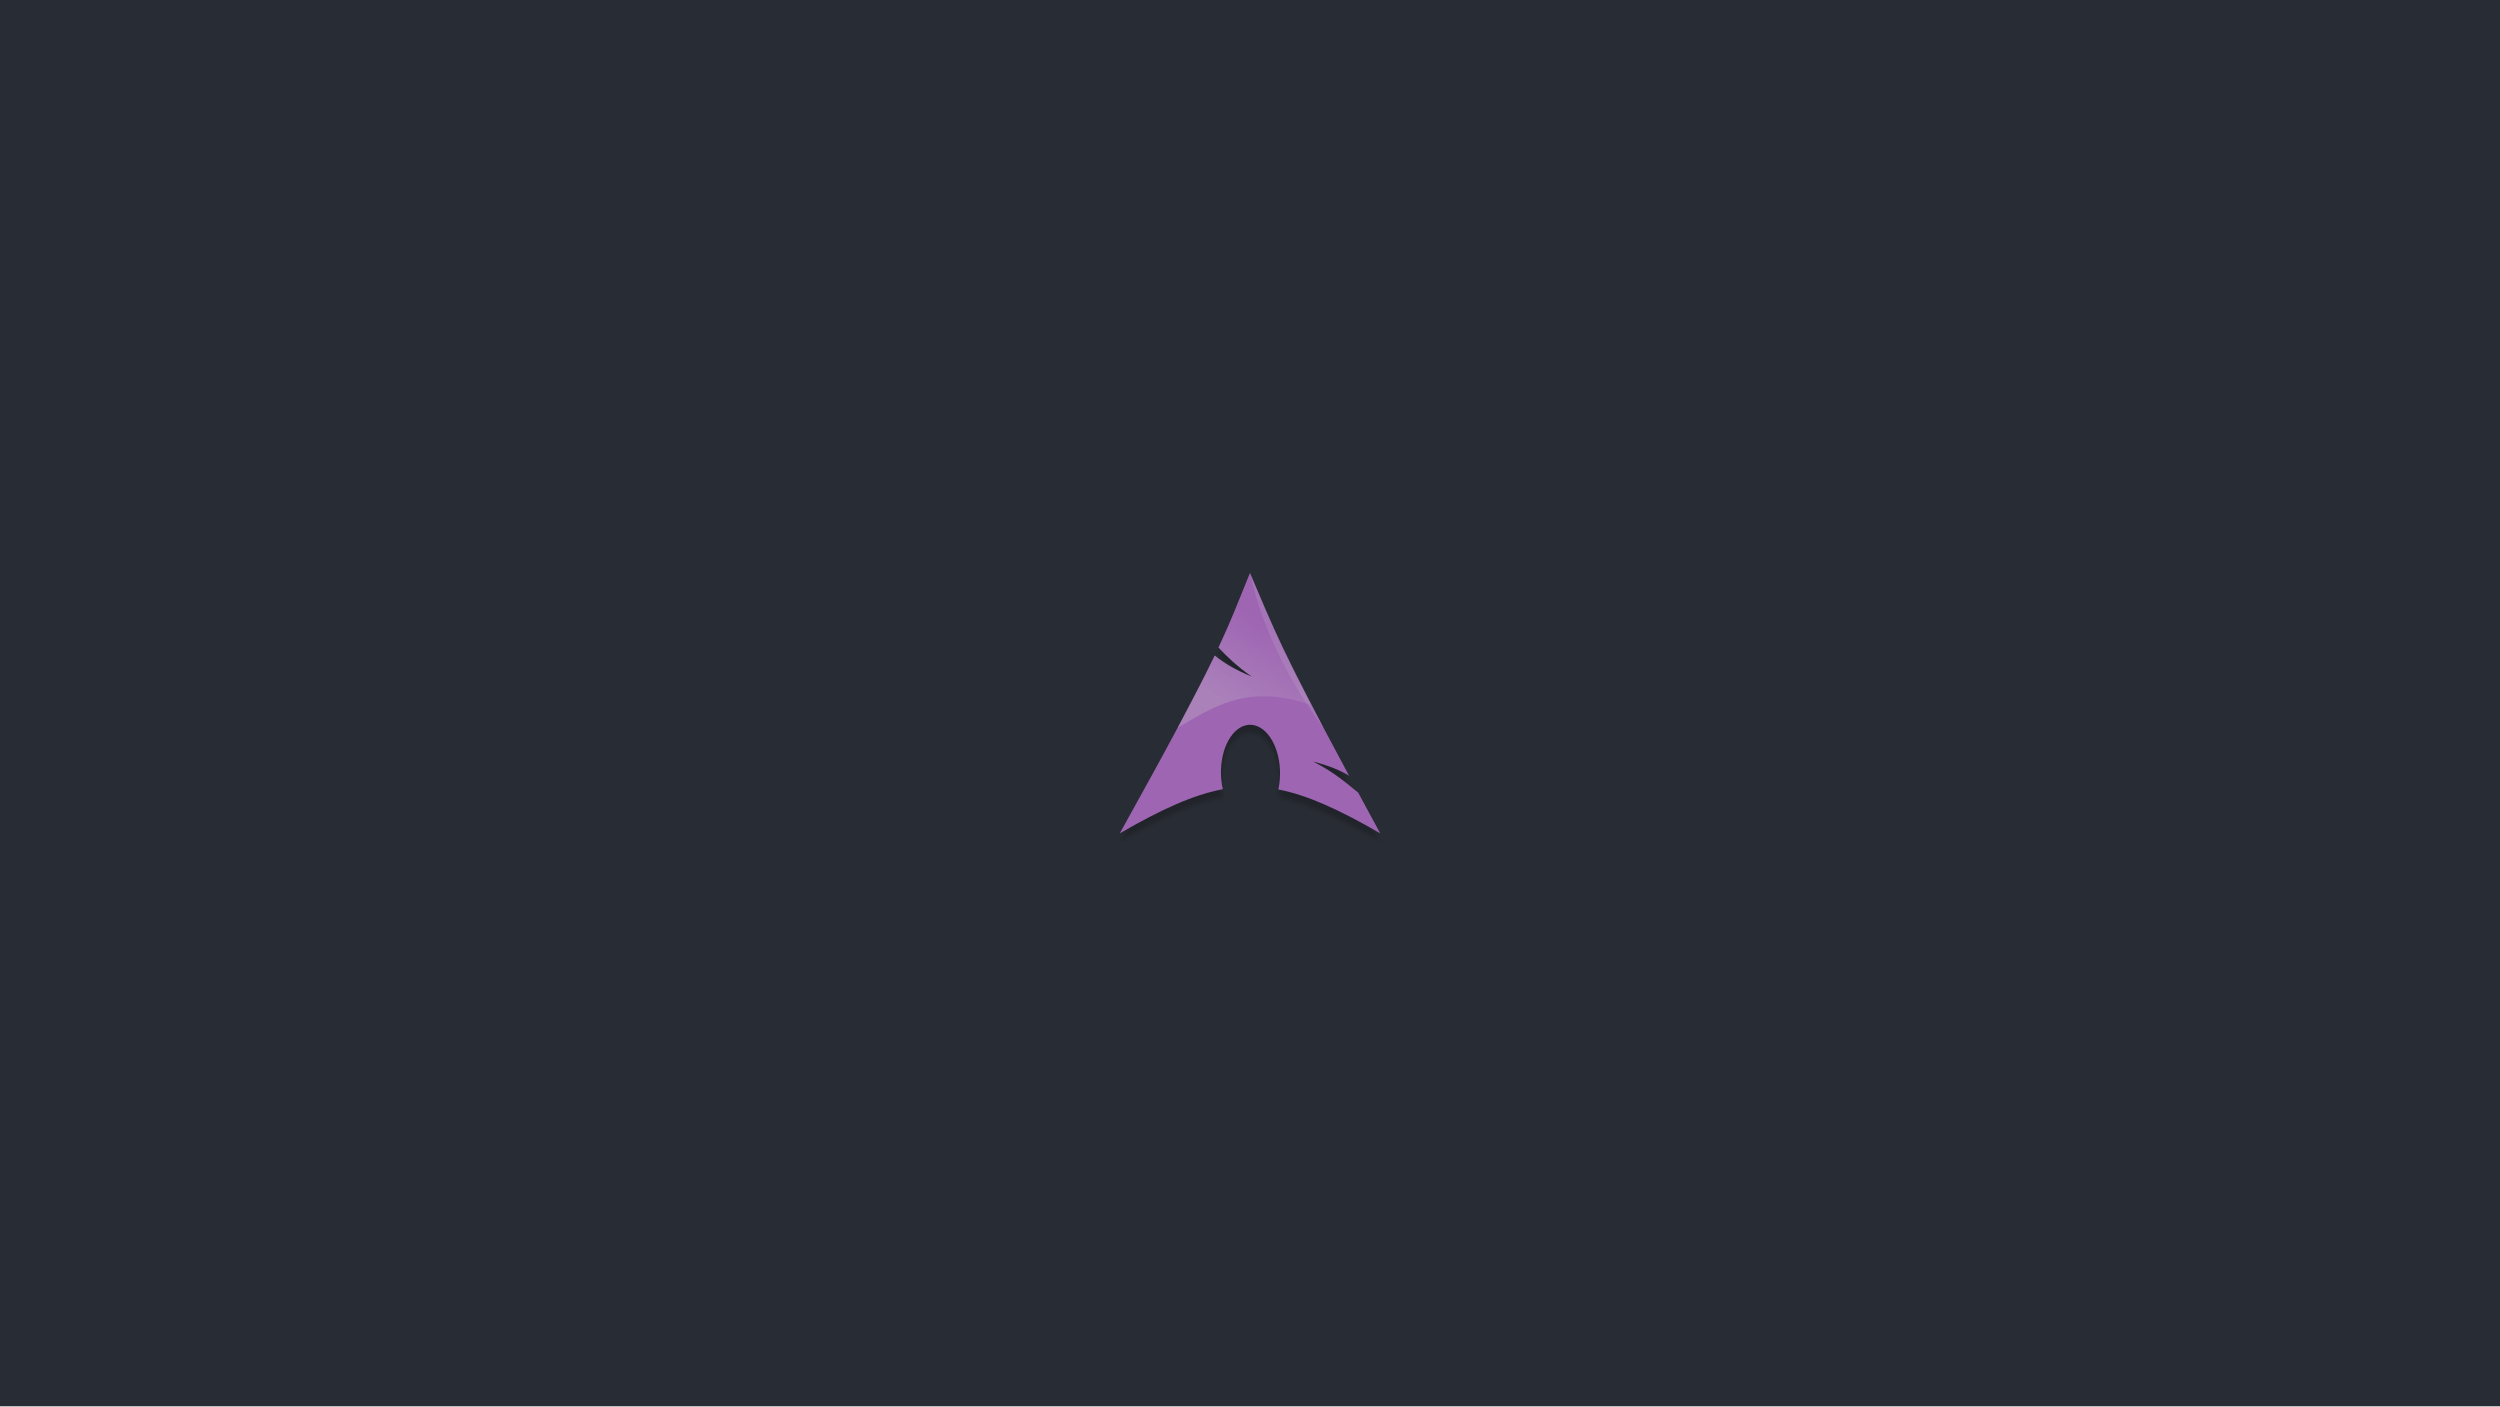
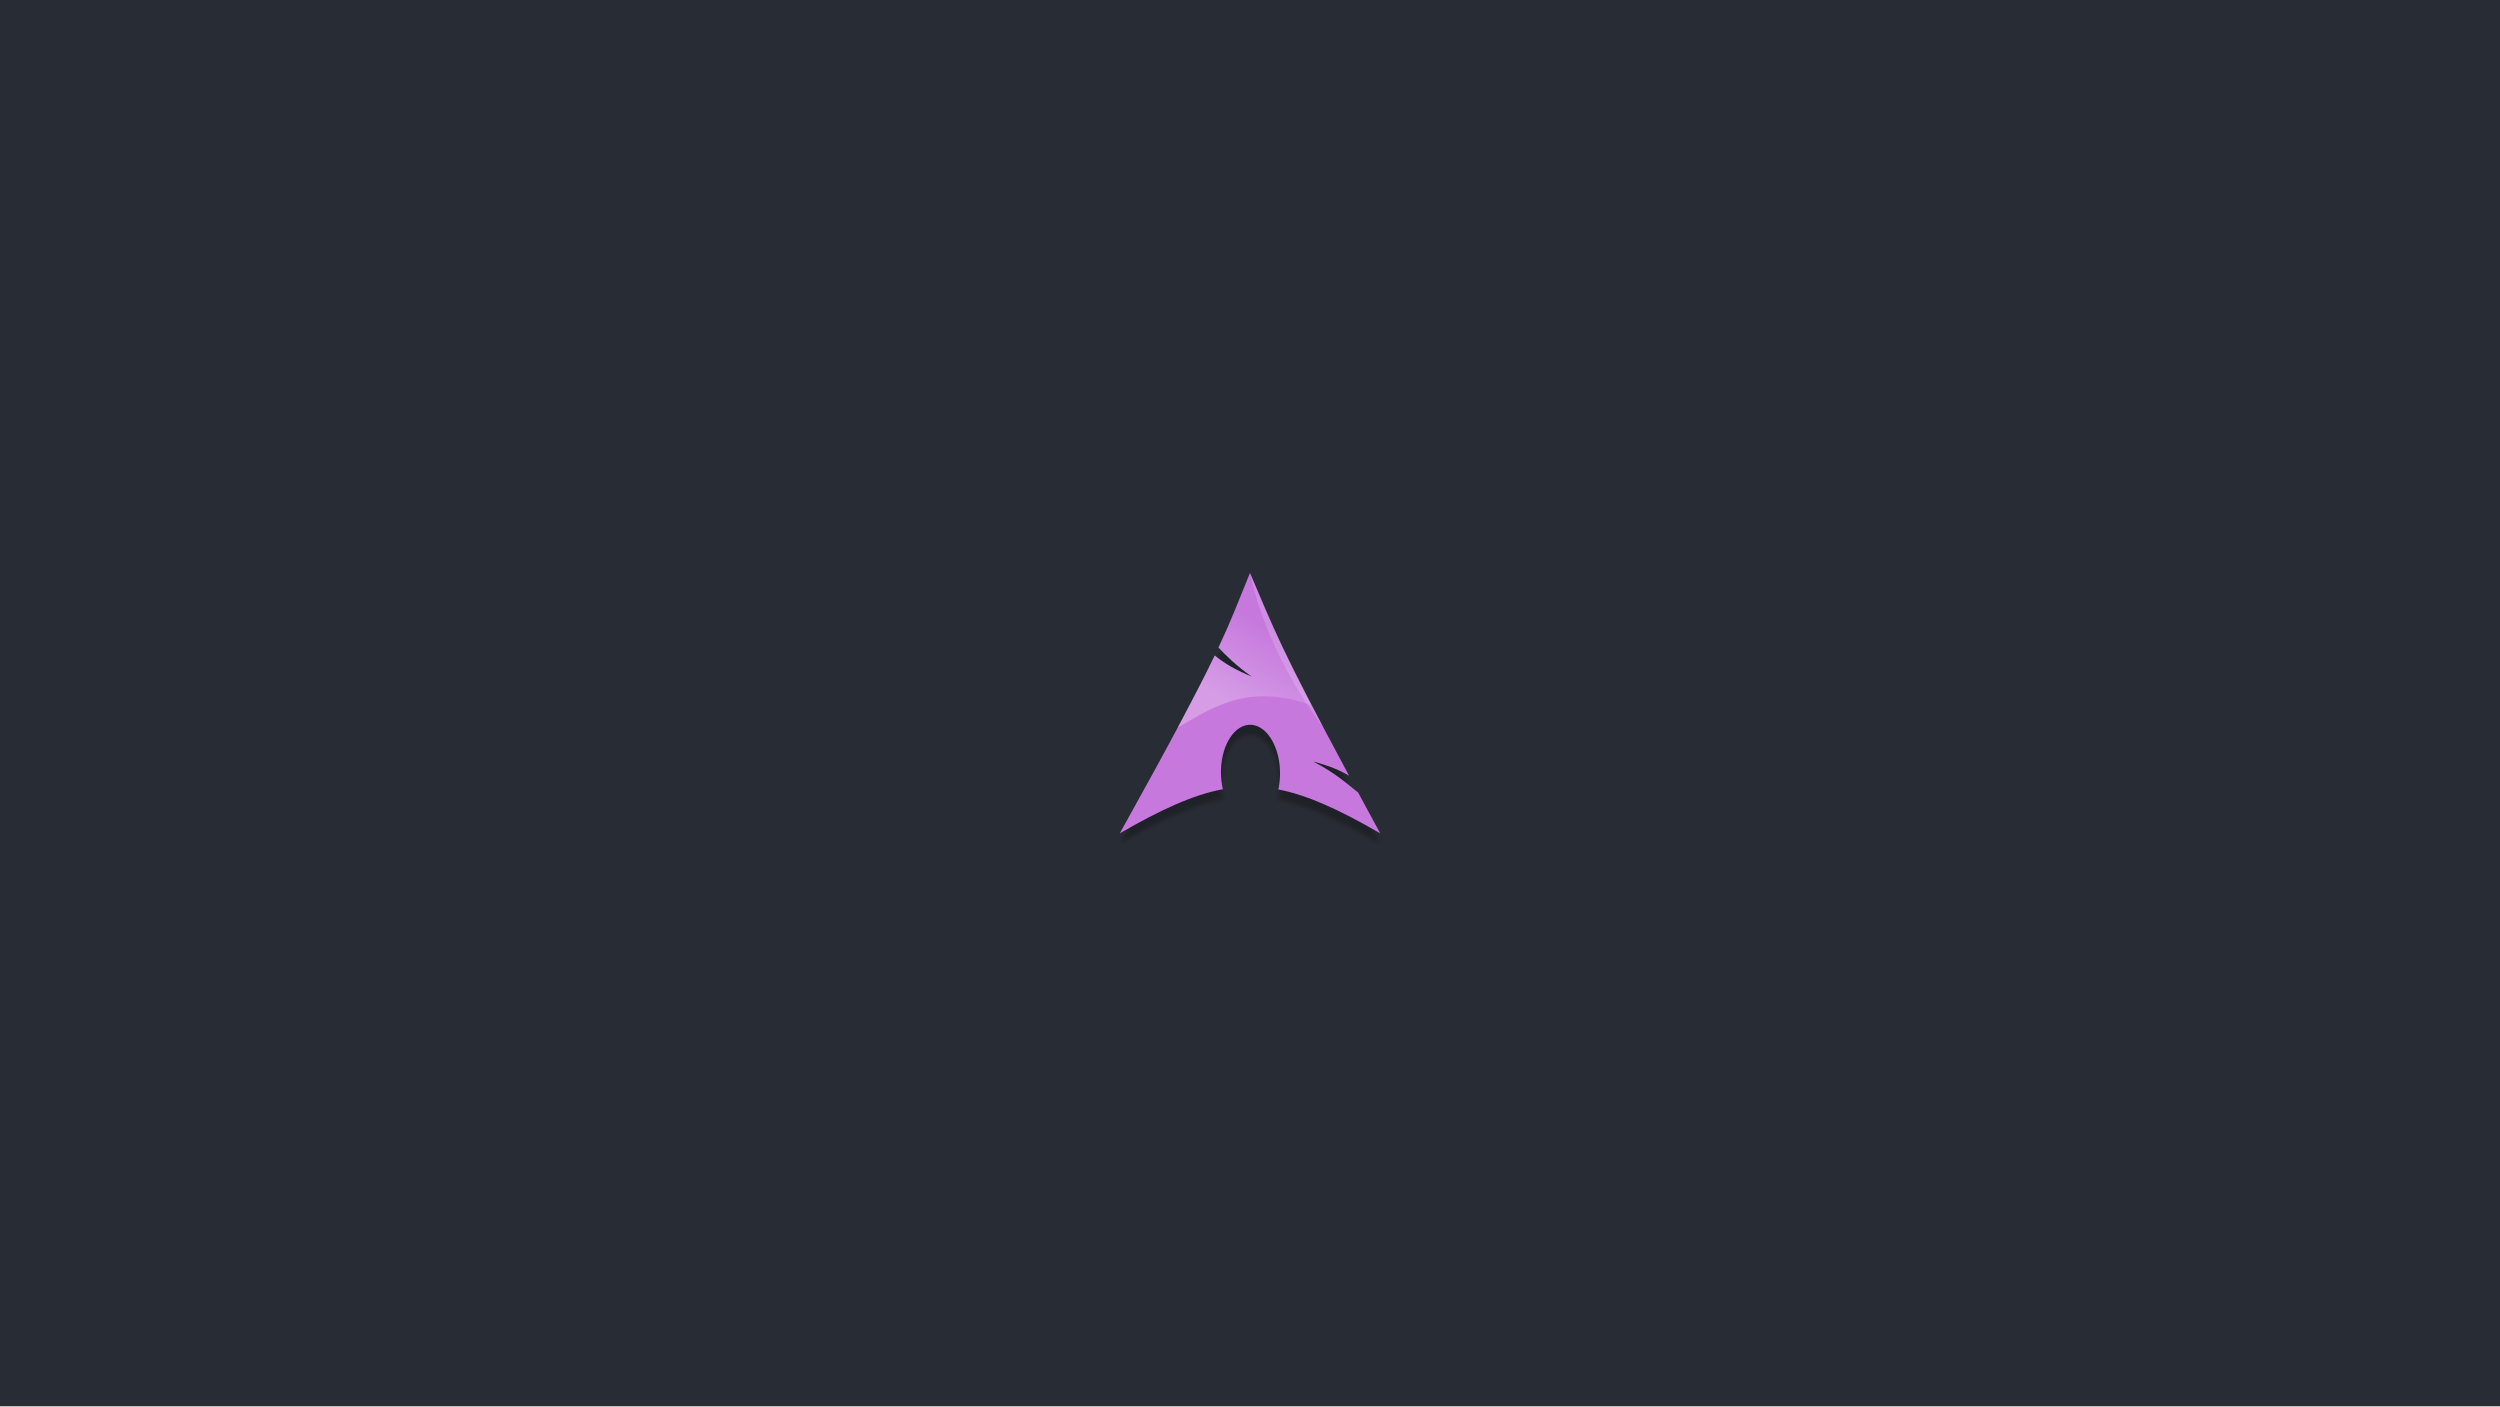
<svg xmlns="http://www.w3.org/2000/svg" width="1920" height="1080" viewBox="0 0 508 285.75" version="1.1" id="svg8">
  <defs id="defs2">
    <linearGradient id="lg" y1="9.908" x2="25.432" x1="34.766" y2="28.427" gradientTransform="scale(0.9319351,1.073036)" gradientUnits="userSpaceOnUse">
      <stop stop-color="#fff" stop-opacity="0" offset="0" id="stop891" />
      <stop stop-color="#fff" stop-opacity=".275" offset="1" id="stop893" />
    </linearGradient>
    <filter style="color-interpolation-filters:sRGB;" id="filter1667">
      <feFlood flood-opacity="0.251" flood-color="rgb(0,0,0)" result="flood" id="feFlood1657" />
      <feComposite in="flood" in2="SourceGraphic" operator="in" result="composite1" id="feComposite1659" />
      <feGaussianBlur in="composite1" stdDeviation="0.5" result="blur" id="feGaussianBlur1661" />
      <feOffset dx="2.77556e-17" dy="2" result="offset" id="feOffset1663" />
      <feComposite in="SourceGraphic" in2="offset" operator="over" result="composite2" id="feComposite1665" />
    </filter>
    <filter style="color-interpolation-filters:sRGB;" id="filter1875">
      <feGaussianBlur stdDeviation="50 50" result="blur" id="feGaussianBlur1873" />
    </filter>
    <filter x="-0.15" width="1.3" y="-0.15" height="1.3" style="color-interpolation-filters:sRGB;" id="filter2131">
      <feTurbulence type="turbulence" numOctaves="5" baseFrequency="0.08 0.175" seed="25" id="feTurbulence2109" />
      <feColorMatrix result="result5" values="1 0 0 0 0 0 1 0 0 0 0 0 1 0 0 0 0 0 2 0 " id="feColorMatrix2111" />
      <feComposite in="SourceGraphic" operator="in" in2="result5" id="feComposite2113" />
      <feMorphology operator="dilate" radius="0.65" result="result3" id="feMorphology2115" />
      <feTurbulence numOctaves="7" baseFrequency="0.05 0.09" type="fractalNoise" seed="25" id="feTurbulence2117" />
      <feGaussianBlur stdDeviation="2" result="result7" id="feGaussianBlur2119" />
      <feDisplacementMap in="result3" xChannelSelector="R" yChannelSelector="G" scale="5" result="result4" in2="result7" id="feDisplacementMap2121" />
      <feFlood flood-opacity="1" flood-color="rgb(255,255,255)" id="feFlood2123" />
      <feComposite k3="0.7" k1="0.7" result="result2" operator="arithmetic" in2="result4" id="feComposite2125" />
      <feComposite k2="1" in="result2" operator="arithmetic" in2="SourceAlpha" k1="1" result="result6" id="feComposite2127" />
      <feBlend mode="multiply" in2="result6" in="result6" id="feBlend2129" />
    </filter>
+     <linearGradient id="lg-3" y1="9.908" x2="25.432" x1="34.766" y2="28.427" gradientTransform="scale(0.9319351,1.073036)" gradientUnits="userSpaceOnUse">
+       <stop stop-color="#fff" stop-opacity="0" offset="0" id="stop1065" />
+       <stop stop-color="#fff" stop-opacity=".275" offset="1" id="stop1067" />
+     </linearGradient>
+     <filter style="color-interpolation-filters:sRGB;" id="filter1593">
+       <feFlood flood-opacity="0.251" flood-color="rgb(0,0,0)" result="flood" id="feFlood1583" />
+       <feComposite in="flood" in2="SourceGraphic" operator="in" result="composite1" id="feComposite1585" />
+       <feGaussianBlur in="composite1" stdDeviation="0.5" result="blur" id="feGaussianBlur1587" />
+       <feOffset dx="-1.08247e-15" dy="2.5" result="offset" id="feOffset1589" />
+       <feComposite in="SourceGraphic" in2="offset" operator="over" result="composite2" id="feComposite1591" />
+     </filter>
  </defs>
  <g id="layer2" style="display:inline">
    <rect style="fill:#282c34;fill-opacity:1;stroke:none;stroke-width:1.613;stroke-linecap:round;stroke-linejoin:round;stroke-miterlimit:4.4;stroke-dasharray:none;stroke-dashoffset:4.2" id="rect28-3-6" width="508" height="285.75" x="0" y="-7.1054274e-14" />
-   </g>
-   <g id="layer3" style="display:inline">
-     <g id="g915" transform="matrix(0.8268229,0,0,0.8268229,227.3325,116.2431)" style="opacity:0.75;filter:url(#filter1667)">
-       <path d="m 32.253,0.21 c -2.849,6.984 -4.579,11.559 -7.75,18.336 1.944,2.061 4.334,4.453 8.211,7.164 -4.168,-1.715 -7.009,-3.432 -9.133,-5.219 -4.059,8.47 -10.423,20.531 -23.328,43.719 10.14,-5.854 18.002,-9.466 25.328,-10.844 -0.314,-1.351 -0.481,-2.819 -0.469,-4.344 l 0.008,-0.32 c 0.161,-6.498 3.542,-11.495 7.547,-11.156 4.004,0.339 7.122,5.884 6.961,12.383 -0.031,1.224 -0.173,2.4 -0.414,3.492 7.247,1.418 15.034,5.013 25.039,10.789 -1.973,-3.632 -3.74,-6.905 -5.422,-10.024 -2.649,-2.053 -5.411,-4.724 -11.047,-7.617 3.874,1.007 6.65,2.171 8.812,3.469 -17.098,-31.835 -18.48,-36.068 -24.343,-49.828 v -9e-5 z" fill="#1793d1" id="path898" style="fill:#c678dd;fill-opacity:1" />
+     <g id="g1089" transform="matrix(0.8268228,0,0,0.8268228,227.3325,116.2431)" style="filter:url(#filter1593)">
+       <path d="m 32.253,0.21 c -2.849,6.984 -4.579,11.559 -7.75,18.336 1.944,2.061 4.334,4.453 8.211,7.164 -4.168,-1.715 -7.009,-3.432 -9.133,-5.219 -4.059,8.47 -10.423,20.531 -23.328,43.719 10.14,-5.854 18.002,-9.466 25.328,-10.844 -0.314,-1.351 -0.481,-2.819 -0.469,-4.344 l 0.008,-0.32 c 0.161,-6.498 3.542,-11.495 7.547,-11.156 4.004,0.339 7.122,5.884 6.961,12.383 -0.031,1.224 -0.173,2.4 -0.414,3.492 7.247,1.418 15.034,5.013 25.039,10.789 -1.973,-3.632 -3.74,-6.905 -5.422,-10.024 -2.649,-2.053 -5.411,-4.724 -11.047,-7.617 3.874,1.007 6.65,2.171 8.812,3.469 -17.098,-31.835 -18.48,-36.068 -24.343,-49.828 v -9e-5 z" fill="#1793d1" id="path1072" style="fill:#c678dd;fill-opacity:1" />
      <path id="path2522" fill-opacity="0.166" fill="#ffffff" d="M 50.266,38.249 C 36.394,19.422 33.179,4.247 32.364,0.624 c 7.4,17.067 7.349,17.277 17.902,37.625 z" />
-       <path d="m 32.378,0.46 c -0.36,0.884 -0.7,1.747 -1.032,2.562 -0.364,0.895 -0.718,1.756 -1.062,2.594 -0.344,0.837 -0.693,1.631 -1.031,2.438 -0.339,0.806 -0.654,1.604 -1,2.406 -0.346,0.802 -0.726,1.613 -1.094,2.437 -0.368,0.825 -0.752,1.658 -1.156,2.532 -0.404,0.873 -0.828,1.801 -1.282,2.75 -0.061,0.128 -0.124,0.276 -0.187,0.406 1.939,2.054 4.33,4.427 8.187,7.125 -4.167,-1.715 -7,-3.432 -9.125,-5.219 -0.11,0.226 -0.198,0.425 -0.312,0.656 -0.42,0.871 -0.871,1.733 -1.344,2.688 -0.113,0.224 -0.196,0.427 -0.312,0.656 -0.501,1.004 -1.026,2.043 -1.594,3.156 -0.113,0.22 -0.228,0.402 -0.344,0.625 -0.343,0.667 -1.44,2.77 -2.562,4.907 -0.655,1.248 -1.169,2.27 -1.907,3.656 -0.209,0.398 -0.639,1.195 -0.75,1.406 8.125,-4.573 16.891,-11.216 32.813,-5.531 -0.797,-1.51 -1.562,-2.919 -2.25,-4.25 -0.688,-1.332 -1.312,-2.571 -1.906,-3.75 -0.594,-1.179 -1.143,-2.291 -1.657,-3.344 -0.513,-1.053 -0.989,-2.047 -1.437,-3 -0.448,-0.953 -0.885,-1.87 -1.281,-2.75 -0.397,-0.879 -0.766,-1.73 -1.125,-2.562 -0.359,-0.833 -0.695,-1.658 -1.032,-2.469 -0.336,-0.811 -0.672,-1.59 -1,-2.406 -0.142,-0.355 -0.263,-0.734 -0.406,-1.094 -0.888,-2.085 -1.759,-4.152 -2.812,-6.625 v 2e-5 z" fill="url(#lg)" id="path901" style="fill:url(#lg)" />
+       <path d="m 32.378,0.46 c -0.36,0.884 -0.7,1.747 -1.032,2.562 -0.364,0.895 -0.718,1.756 -1.062,2.594 -0.344,0.837 -0.693,1.631 -1.031,2.438 -0.339,0.806 -0.654,1.604 -1,2.406 -0.346,0.802 -0.726,1.613 -1.094,2.437 -0.368,0.825 -0.752,1.658 -1.156,2.532 -0.404,0.873 -0.828,1.801 -1.282,2.75 -0.061,0.128 -0.124,0.276 -0.187,0.406 1.939,2.054 4.33,4.427 8.187,7.125 -4.167,-1.715 -7,-3.432 -9.125,-5.219 -0.11,0.226 -0.198,0.425 -0.312,0.656 -0.42,0.871 -0.871,1.733 -1.344,2.688 -0.113,0.224 -0.196,0.427 -0.312,0.656 -0.501,1.004 -1.026,2.043 -1.594,3.156 -0.113,0.22 -0.228,0.402 -0.344,0.625 -0.343,0.667 -1.44,2.77 -2.562,4.907 -0.655,1.248 -1.169,2.27 -1.907,3.656 -0.209,0.398 -0.639,1.195 -0.75,1.406 8.125,-4.573 16.891,-11.216 32.813,-5.531 -0.797,-1.51 -1.562,-2.919 -2.25,-4.25 -0.688,-1.332 -1.312,-2.571 -1.906,-3.75 -0.594,-1.179 -1.143,-2.291 -1.657,-3.344 -0.513,-1.053 -0.989,-2.047 -1.437,-3 -0.448,-0.953 -0.885,-1.87 -1.281,-2.75 -0.397,-0.879 -0.766,-1.73 -1.125,-2.562 -0.359,-0.833 -0.695,-1.658 -1.032,-2.469 -0.336,-0.811 -0.672,-1.59 -1,-2.406 -0.142,-0.355 -0.263,-0.734 -0.406,-1.094 -0.888,-2.085 -1.759,-4.152 -2.812,-6.625 v 2e-5 z" fill="url(#lg)" id="path1075" style="fill:url(#lg-3)" />
    </g>
  </g>
+   <g id="layer3" style="display:inline" />
</svg>
